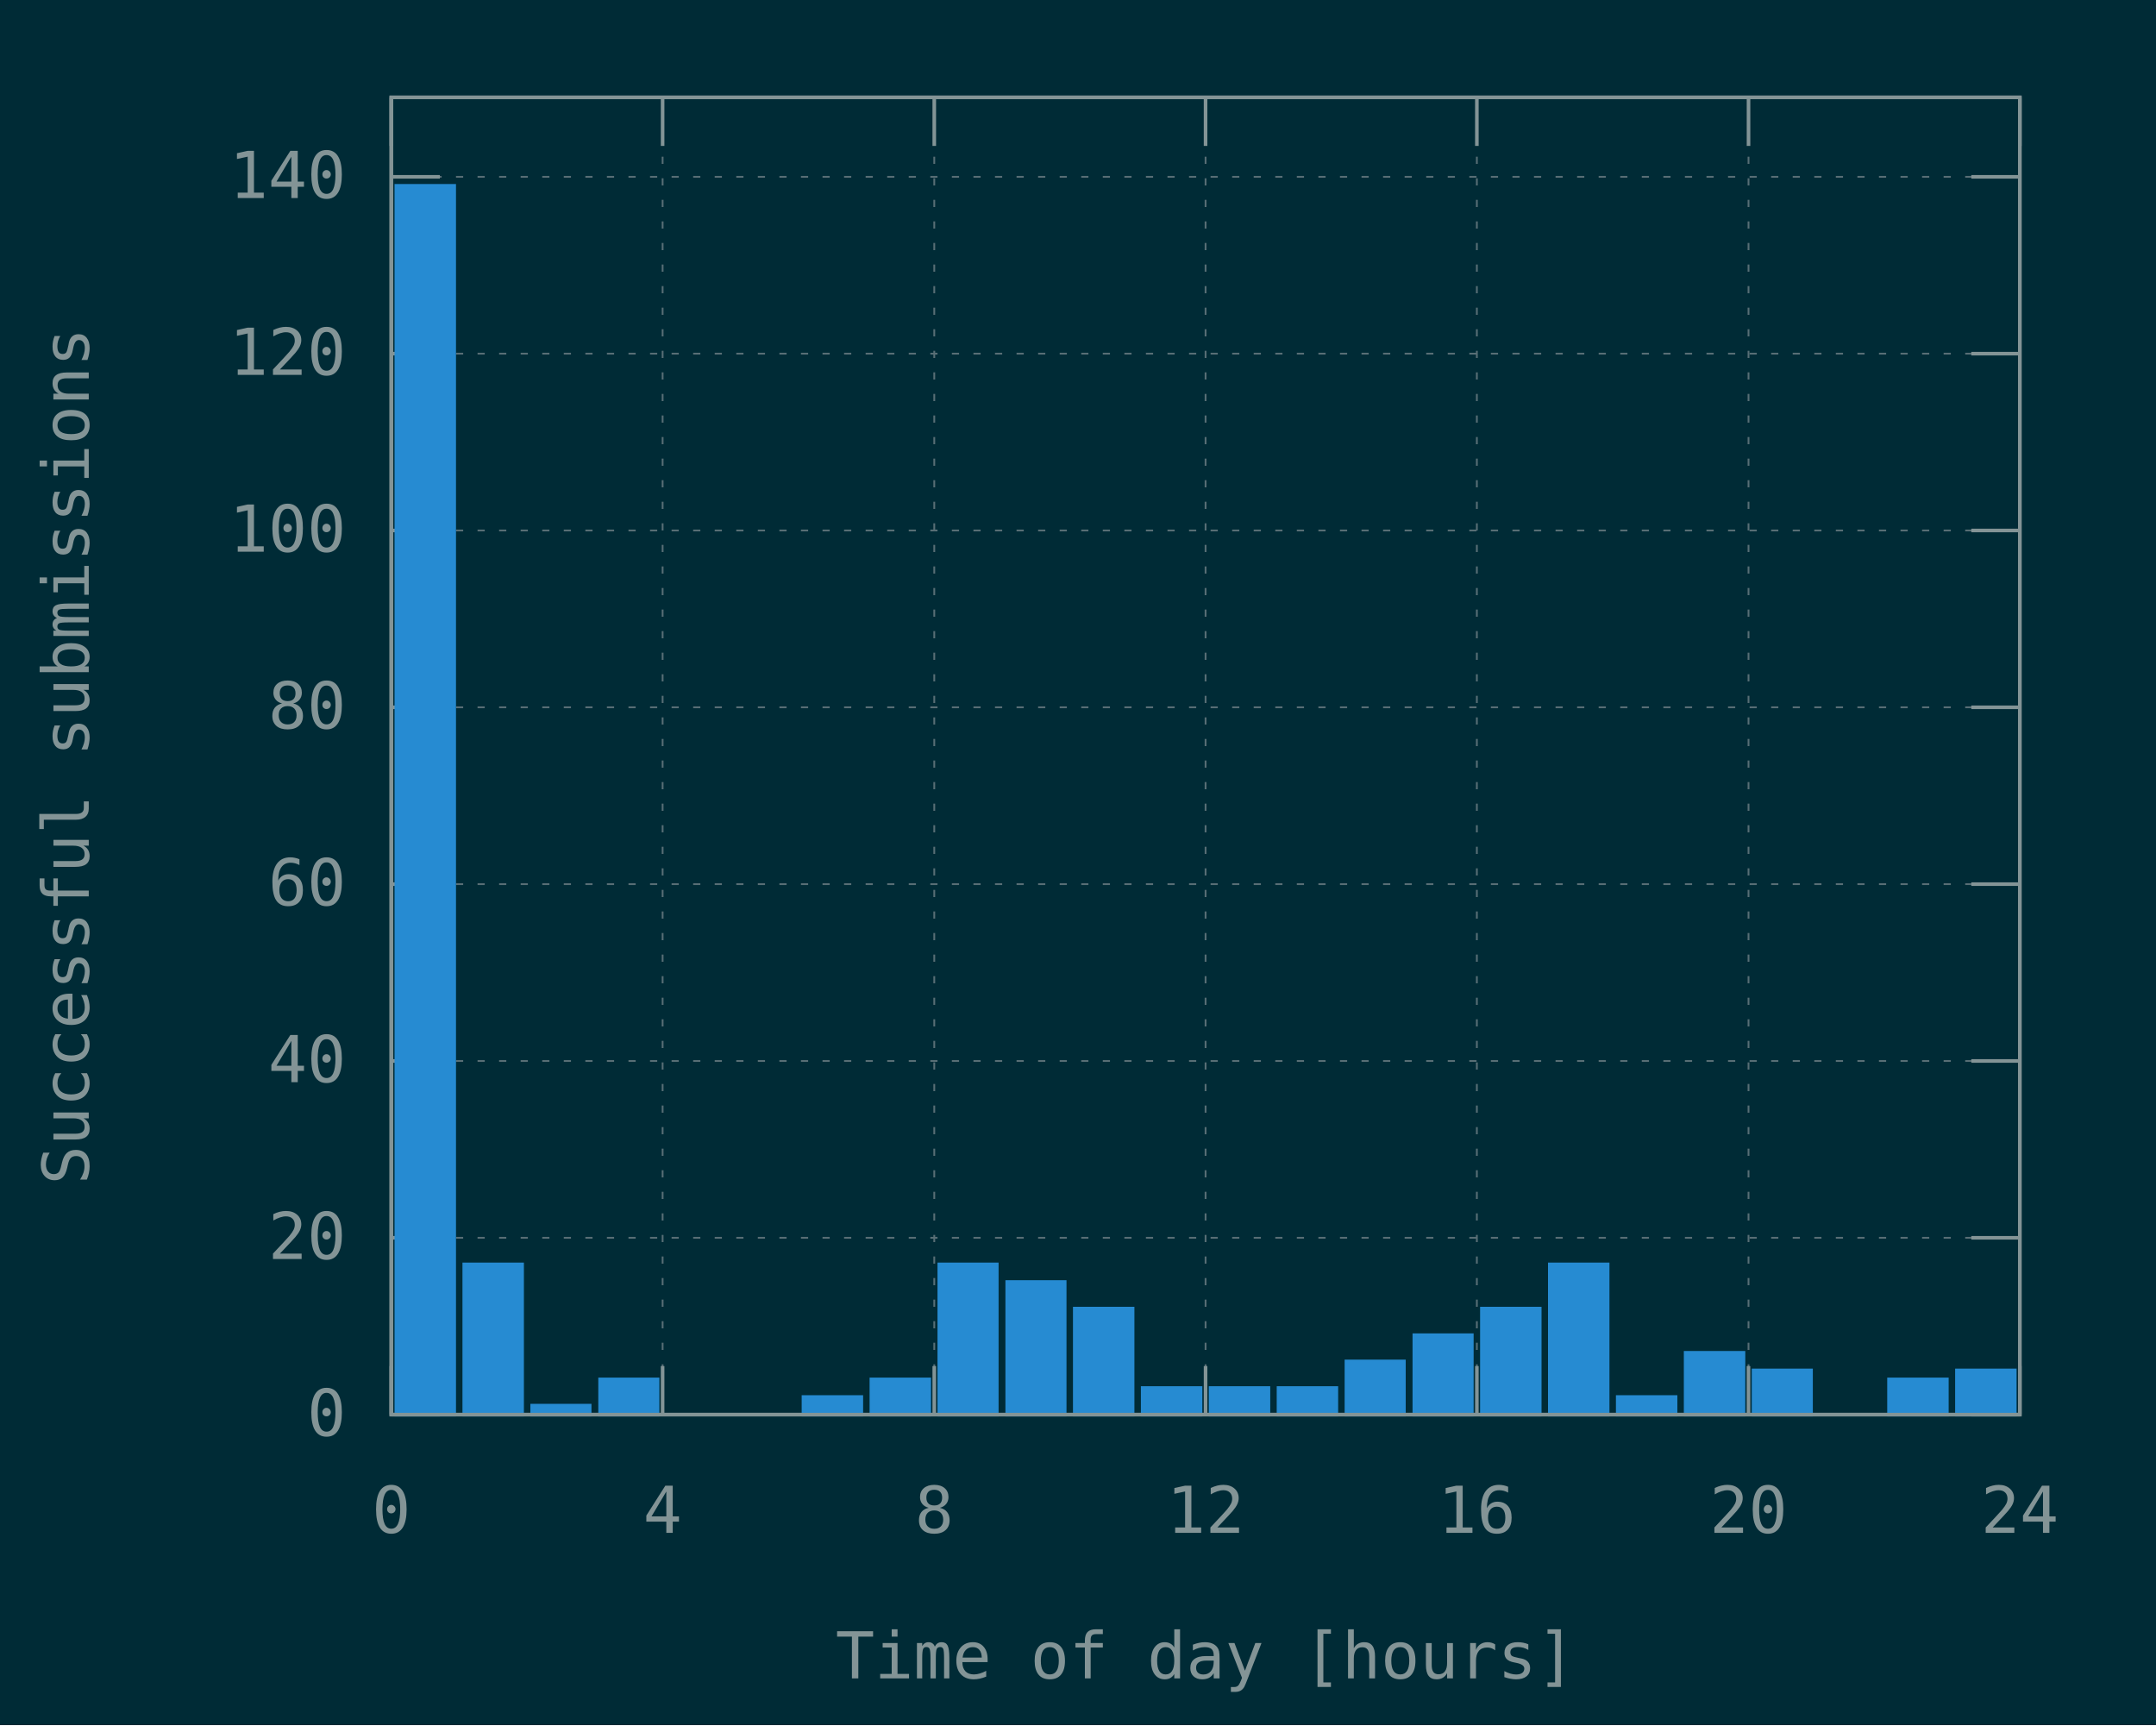
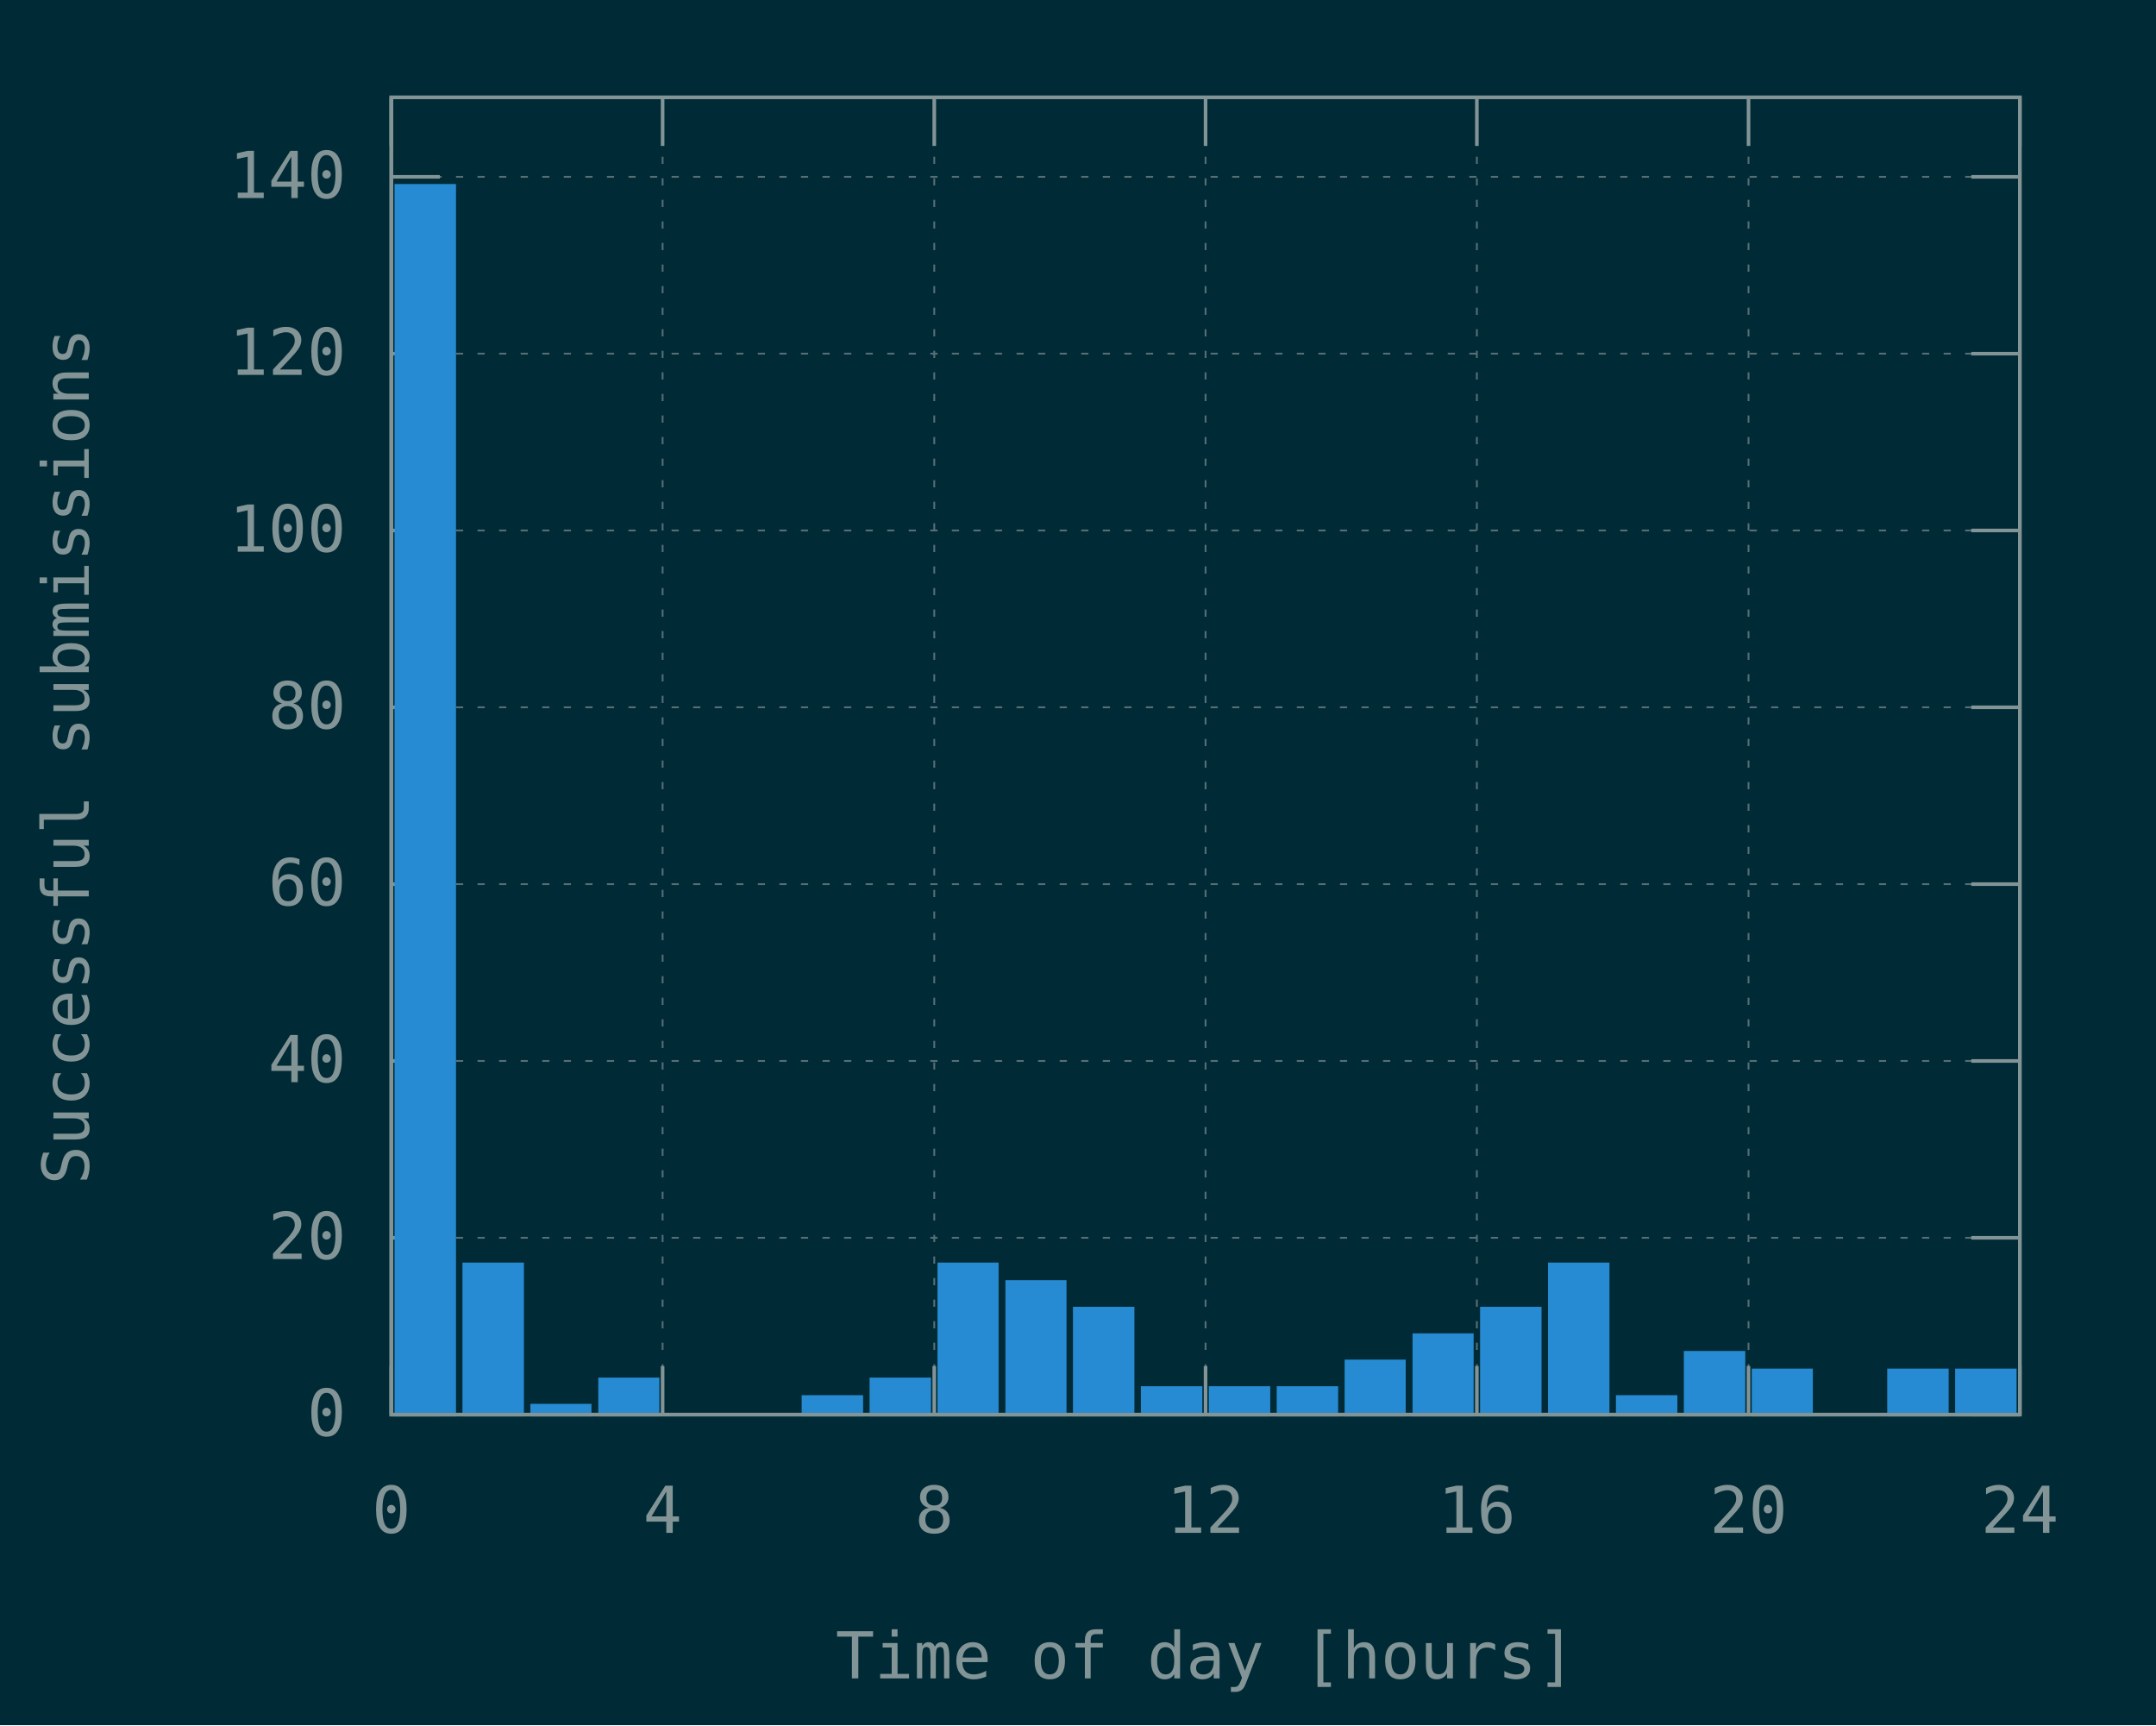
<svg xmlns="http://www.w3.org/2000/svg" xmlns:xlink="http://www.w3.org/1999/xlink" width="600" height="480" viewBox="0 0 600 480">
  <g id="gnuplot_canvas">
    <rect x="0" y="0" width="600" height="480" fill="#002b36" />
    <defs>
      <circle id="gpDot" r="0.5" stroke-width="0.5" stroke="currentColor" />
      <path id="gpPt0" stroke-width="0.148" stroke="currentColor" d="M-1,0 h2 M0,-1 v2" />
      <path id="gpPt1" stroke-width="0.148" stroke="currentColor" d="M-1,-1 L1,1 M1,-1 L-1,1" />
      <path id="gpPt2" stroke-width="0.148" stroke="currentColor" d="M-1,0 L1,0 M0,-1 L0,1 M-1,-1 L1,1 M-1,1 L1,-1" />
      <rect id="gpPt3" stroke-width="0.148" stroke="currentColor" x="-1" y="-1" width="2" height="2" />
      <rect id="gpPt4" stroke-width="0.148" stroke="currentColor" fill="currentColor" x="-1" y="-1" width="2" height="2" />
      <circle id="gpPt5" stroke-width="0.148" stroke="currentColor" cx="0" cy="0" r="1" />
      <use xlink:href="#gpPt5" id="gpPt6" fill="currentColor" stroke="none" />
      <path id="gpPt7" stroke-width="0.148" stroke="currentColor" d="M0,-1.33 L-1.33,0.67 L1.33,0.67 z" />
      <use xlink:href="#gpPt7" id="gpPt8" fill="currentColor" stroke="none" />
      <use xlink:href="#gpPt7" id="gpPt9" stroke="currentColor" transform="rotate(180)" />
      <use xlink:href="#gpPt9" id="gpPt10" fill="currentColor" stroke="none" />
      <use xlink:href="#gpPt3" id="gpPt11" stroke="currentColor" transform="rotate(45)" />
      <use xlink:href="#gpPt11" id="gpPt12" fill="currentColor" stroke="none" />
      <path id="gpPt13" stroke-width="0.148" stroke="currentColor" d="M0,1.330 L1.265,0.411 L0.782,-1.067 L-0.782,-1.076 L-1.265,0.411 z" />
      <use xlink:href="#gpPt13" id="gpPt14" fill="currentColor" stroke="none" />
      <filter id="textbox" filterUnits="objectBoundingBox" x="0" y="0" height="1" width="1">
        <feFlood flood-color="#002B36" flood-opacity="1" result="bgnd" />
        <feComposite in="SourceGraphic" in2="bgnd" operator="atop" />
      </filter>
      <filter id="greybox" filterUnits="objectBoundingBox" x="0" y="0" height="1" width="1">
        <feFlood flood-color="lightgrey" flood-opacity="1" result="grey" />
        <feComposite in="SourceGraphic" in2="grey" operator="atop" />
      </filter>
    </defs>
    <g fill="none" color="#002B36" stroke="currentColor" stroke-width="1.00" stroke-linecap="butt" stroke-linejoin="miter">
</g>
    <g fill="none" color="black" stroke="currentColor" stroke-width="1.00" stroke-linecap="butt" stroke-linejoin="miter">
</g>
    <g fill="none" color="black" stroke="rgb(131, 148, 150)" stroke-width="0.50" stroke-linecap="butt" stroke-linejoin="miter">
</g>
    <g fill="none" color="gray" stroke="currentColor" stroke-width="0.50" stroke-linecap="butt" stroke-linejoin="miter">
      <path stroke="rgb( 88, 110, 117)" stroke-dasharray="2,4" class="gridline" d="M108.9,393.6 L562.1,393.6  " />
    </g>
    <g fill="none" color="gray" stroke="rgb( 88, 110, 117)" stroke-width="1.00" stroke-linecap="butt" stroke-linejoin="miter">
</g>
    <g fill="none" color="black" stroke="currentColor" stroke-width="1.00" stroke-linecap="butt" stroke-linejoin="miter">
      <path stroke="rgb(131, 148, 150)" d="M108.9,393.6 L122.4,393.6 M562.1,393.6 L548.6,393.6  " />
      <g transform="translate(96.3,399.5)" stroke="none" fill="rgb(131,148,150)" font-family="Inconsolata" font-size="18.00" text-anchor="end">
        <text>
          <tspan font-family="Inconsolata"> 0</tspan>
        </text>
      </g>
    </g>
    <g fill="none" color="black" stroke="currentColor" stroke-width="1.00" stroke-linecap="butt" stroke-linejoin="miter">
</g>
    <g fill="none" color="black" stroke="rgb(131, 148, 150)" stroke-width="0.50" stroke-linecap="butt" stroke-linejoin="miter">
</g>
    <g fill="none" color="gray" stroke="currentColor" stroke-width="0.50" stroke-linecap="butt" stroke-linejoin="miter">
      <path stroke="rgb( 88, 110, 117)" stroke-dasharray="2,4" class="gridline" d="M108.9,344.4 L562.1,344.4  " />
    </g>
    <g fill="none" color="gray" stroke="rgb( 88, 110, 117)" stroke-width="1.00" stroke-linecap="butt" stroke-linejoin="miter">
</g>
    <g fill="none" color="black" stroke="currentColor" stroke-width="1.00" stroke-linecap="butt" stroke-linejoin="miter">
      <path stroke="rgb(131, 148, 150)" d="M108.9,344.4 L122.4,344.4 M562.1,344.4 L548.6,344.4  " />
      <g transform="translate(96.3,350.3)" stroke="none" fill="rgb(131,148,150)" font-family="Inconsolata" font-size="18.00" text-anchor="end">
        <text>
          <tspan font-family="Inconsolata"> 20</tspan>
        </text>
      </g>
    </g>
    <g fill="none" color="black" stroke="currentColor" stroke-width="1.00" stroke-linecap="butt" stroke-linejoin="miter">
</g>
    <g fill="none" color="black" stroke="rgb(131, 148, 150)" stroke-width="0.50" stroke-linecap="butt" stroke-linejoin="miter">
</g>
    <g fill="none" color="gray" stroke="currentColor" stroke-width="0.50" stroke-linecap="butt" stroke-linejoin="miter">
      <path stroke="rgb( 88, 110, 117)" stroke-dasharray="2,4" class="gridline" d="M108.9,295.2 L562.1,295.2  " />
    </g>
    <g fill="none" color="gray" stroke="rgb( 88, 110, 117)" stroke-width="1.00" stroke-linecap="butt" stroke-linejoin="miter">
</g>
    <g fill="none" color="black" stroke="currentColor" stroke-width="1.00" stroke-linecap="butt" stroke-linejoin="miter">
      <path stroke="rgb(131, 148, 150)" d="M108.9,295.2 L122.4,295.2 M562.1,295.2 L548.6,295.2  " />
      <g transform="translate(96.3,301.1)" stroke="none" fill="rgb(131,148,150)" font-family="Inconsolata" font-size="18.00" text-anchor="end">
        <text>
          <tspan font-family="Inconsolata"> 40</tspan>
        </text>
      </g>
    </g>
    <g fill="none" color="black" stroke="currentColor" stroke-width="1.00" stroke-linecap="butt" stroke-linejoin="miter">
</g>
    <g fill="none" color="black" stroke="rgb(131, 148, 150)" stroke-width="0.50" stroke-linecap="butt" stroke-linejoin="miter">
</g>
    <g fill="none" color="gray" stroke="currentColor" stroke-width="0.50" stroke-linecap="butt" stroke-linejoin="miter">
      <path stroke="rgb( 88, 110, 117)" stroke-dasharray="2,4" class="gridline" d="M108.9,246.0 L562.1,246.0  " />
    </g>
    <g fill="none" color="gray" stroke="rgb( 88, 110, 117)" stroke-width="1.00" stroke-linecap="butt" stroke-linejoin="miter">
</g>
    <g fill="none" color="black" stroke="currentColor" stroke-width="1.00" stroke-linecap="butt" stroke-linejoin="miter">
      <path stroke="rgb(131, 148, 150)" d="M108.9,246.0 L122.4,246.0 M562.1,246.0 L548.6,246.0  " />
      <g transform="translate(96.3,251.9)" stroke="none" fill="rgb(131,148,150)" font-family="Inconsolata" font-size="18.00" text-anchor="end">
        <text>
          <tspan font-family="Inconsolata"> 60</tspan>
        </text>
      </g>
    </g>
    <g fill="none" color="black" stroke="currentColor" stroke-width="1.00" stroke-linecap="butt" stroke-linejoin="miter">
</g>
    <g fill="none" color="black" stroke="rgb(131, 148, 150)" stroke-width="0.50" stroke-linecap="butt" stroke-linejoin="miter">
</g>
    <g fill="none" color="gray" stroke="currentColor" stroke-width="0.50" stroke-linecap="butt" stroke-linejoin="miter">
      <path stroke="rgb( 88, 110, 117)" stroke-dasharray="2,4" class="gridline" d="M108.9,196.8 L562.1,196.8  " />
    </g>
    <g fill="none" color="gray" stroke="rgb( 88, 110, 117)" stroke-width="1.00" stroke-linecap="butt" stroke-linejoin="miter">
</g>
    <g fill="none" color="black" stroke="currentColor" stroke-width="1.00" stroke-linecap="butt" stroke-linejoin="miter">
      <path stroke="rgb(131, 148, 150)" d="M108.9,196.8 L122.4,196.8 M562.1,196.8 L548.6,196.8  " />
      <g transform="translate(96.3,202.7)" stroke="none" fill="rgb(131,148,150)" font-family="Inconsolata" font-size="18.00" text-anchor="end">
        <text>
          <tspan font-family="Inconsolata"> 80</tspan>
        </text>
      </g>
    </g>
    <g fill="none" color="black" stroke="currentColor" stroke-width="1.00" stroke-linecap="butt" stroke-linejoin="miter">
</g>
    <g fill="none" color="black" stroke="rgb(131, 148, 150)" stroke-width="0.50" stroke-linecap="butt" stroke-linejoin="miter">
</g>
    <g fill="none" color="gray" stroke="currentColor" stroke-width="0.50" stroke-linecap="butt" stroke-linejoin="miter">
      <path stroke="rgb( 88, 110, 117)" stroke-dasharray="2,4" class="gridline" d="M108.9,147.6 L562.1,147.6  " />
    </g>
    <g fill="none" color="gray" stroke="rgb( 88, 110, 117)" stroke-width="1.00" stroke-linecap="butt" stroke-linejoin="miter">
</g>
    <g fill="none" color="black" stroke="currentColor" stroke-width="1.00" stroke-linecap="butt" stroke-linejoin="miter">
      <path stroke="rgb(131, 148, 150)" d="M108.9,147.6 L122.4,147.6 M562.1,147.6 L548.6,147.6  " />
      <g transform="translate(96.3,153.5)" stroke="none" fill="rgb(131,148,150)" font-family="Inconsolata" font-size="18.00" text-anchor="end">
        <text>
          <tspan font-family="Inconsolata"> 100</tspan>
        </text>
      </g>
    </g>
    <g fill="none" color="black" stroke="currentColor" stroke-width="1.00" stroke-linecap="butt" stroke-linejoin="miter">
</g>
    <g fill="none" color="black" stroke="rgb(131, 148, 150)" stroke-width="0.50" stroke-linecap="butt" stroke-linejoin="miter">
</g>
    <g fill="none" color="gray" stroke="currentColor" stroke-width="0.50" stroke-linecap="butt" stroke-linejoin="miter">
      <path stroke="rgb( 88, 110, 117)" stroke-dasharray="2,4" class="gridline" d="M108.9,98.4 L562.1,98.4  " />
    </g>
    <g fill="none" color="gray" stroke="rgb( 88, 110, 117)" stroke-width="1.00" stroke-linecap="butt" stroke-linejoin="miter">
</g>
    <g fill="none" color="black" stroke="currentColor" stroke-width="1.00" stroke-linecap="butt" stroke-linejoin="miter">
      <path stroke="rgb(131, 148, 150)" d="M108.9,98.4 L122.4,98.4 M562.1,98.4 L548.6,98.4  " />
      <g transform="translate(96.3,104.3)" stroke="none" fill="rgb(131,148,150)" font-family="Inconsolata" font-size="18.00" text-anchor="end">
        <text>
          <tspan font-family="Inconsolata"> 120</tspan>
        </text>
      </g>
    </g>
    <g fill="none" color="black" stroke="currentColor" stroke-width="1.00" stroke-linecap="butt" stroke-linejoin="miter">
</g>
    <g fill="none" color="black" stroke="rgb(131, 148, 150)" stroke-width="0.50" stroke-linecap="butt" stroke-linejoin="miter">
</g>
    <g fill="none" color="gray" stroke="currentColor" stroke-width="0.50" stroke-linecap="butt" stroke-linejoin="miter">
      <path stroke="rgb( 88, 110, 117)" stroke-dasharray="2,4" class="gridline" d="M108.9,49.2 L562.1,49.2  " />
    </g>
    <g fill="none" color="gray" stroke="rgb( 88, 110, 117)" stroke-width="1.00" stroke-linecap="butt" stroke-linejoin="miter">
</g>
    <g fill="none" color="black" stroke="currentColor" stroke-width="1.00" stroke-linecap="butt" stroke-linejoin="miter">
      <path stroke="rgb(131, 148, 150)" d="M108.9,49.2 L122.4,49.2 M562.1,49.2 L548.6,49.2  " />
      <g transform="translate(96.3,55.1)" stroke="none" fill="rgb(131,148,150)" font-family="Inconsolata" font-size="18.00" text-anchor="end">
        <text>
          <tspan font-family="Inconsolata"> 140</tspan>
        </text>
      </g>
    </g>
    <g fill="none" color="black" stroke="currentColor" stroke-width="1.00" stroke-linecap="butt" stroke-linejoin="miter">
</g>
    <g fill="none" color="black" stroke="rgb(131, 148, 150)" stroke-width="0.50" stroke-linecap="butt" stroke-linejoin="miter">
</g>
    <g fill="none" color="gray" stroke="currentColor" stroke-width="0.50" stroke-linecap="butt" stroke-linejoin="miter">
      <path stroke="rgb( 88, 110, 117)" stroke-dasharray="2,4" class="gridline" d="M108.9,393.6 L108.9,27.1  " />
    </g>
    <g fill="none" color="gray" stroke="rgb( 88, 110, 117)" stroke-width="1.00" stroke-linecap="butt" stroke-linejoin="miter">
</g>
    <g fill="none" color="black" stroke="currentColor" stroke-width="1.00" stroke-linecap="butt" stroke-linejoin="miter">
      <path stroke="rgb(131, 148, 150)" d="M108.9,393.6 L108.9,380.1 M108.9,27.1 L108.9,40.6  " />
      <g transform="translate(108.9,426.5)" stroke="none" fill="rgb(131,148,150)" font-family="Inconsolata" font-size="18.00" text-anchor="middle">
        <text>
          <tspan font-family="Inconsolata"> 0</tspan>
        </text>
      </g>
    </g>
    <g fill="none" color="black" stroke="currentColor" stroke-width="1.00" stroke-linecap="butt" stroke-linejoin="miter">
</g>
    <g fill="none" color="black" stroke="rgb(131, 148, 150)" stroke-width="0.50" stroke-linecap="butt" stroke-linejoin="miter">
</g>
    <g fill="none" color="gray" stroke="currentColor" stroke-width="0.50" stroke-linecap="butt" stroke-linejoin="miter">
      <path stroke="rgb( 88, 110, 117)" stroke-dasharray="2,4" class="gridline" d="M184.4,393.6 L184.4,27.1  " />
    </g>
    <g fill="none" color="gray" stroke="rgb( 88, 110, 117)" stroke-width="1.00" stroke-linecap="butt" stroke-linejoin="miter">
</g>
    <g fill="none" color="black" stroke="currentColor" stroke-width="1.00" stroke-linecap="butt" stroke-linejoin="miter">
      <path stroke="rgb(131, 148, 150)" d="M184.4,393.6 L184.4,380.1 M184.4,27.1 L184.4,40.6  " />
      <g transform="translate(184.4,426.5)" stroke="none" fill="rgb(131,148,150)" font-family="Inconsolata" font-size="18.00" text-anchor="middle">
        <text>
          <tspan font-family="Inconsolata"> 4</tspan>
        </text>
      </g>
    </g>
    <g fill="none" color="black" stroke="currentColor" stroke-width="1.00" stroke-linecap="butt" stroke-linejoin="miter">
</g>
    <g fill="none" color="black" stroke="rgb(131, 148, 150)" stroke-width="0.50" stroke-linecap="butt" stroke-linejoin="miter">
</g>
    <g fill="none" color="gray" stroke="currentColor" stroke-width="0.50" stroke-linecap="butt" stroke-linejoin="miter">
      <path stroke="rgb( 88, 110, 117)" stroke-dasharray="2,4" class="gridline" d="M260.0,393.6 L260.0,27.1  " />
    </g>
    <g fill="none" color="gray" stroke="rgb( 88, 110, 117)" stroke-width="1.00" stroke-linecap="butt" stroke-linejoin="miter">
</g>
    <g fill="none" color="black" stroke="currentColor" stroke-width="1.00" stroke-linecap="butt" stroke-linejoin="miter">
      <path stroke="rgb(131, 148, 150)" d="M260.0,393.6 L260.0,380.1 M260.0,27.1 L260.0,40.6  " />
      <g transform="translate(260.0,426.5)" stroke="none" fill="rgb(131,148,150)" font-family="Inconsolata" font-size="18.00" text-anchor="middle">
        <text>
          <tspan font-family="Inconsolata"> 8</tspan>
        </text>
      </g>
    </g>
    <g fill="none" color="black" stroke="currentColor" stroke-width="1.00" stroke-linecap="butt" stroke-linejoin="miter">
</g>
    <g fill="none" color="black" stroke="rgb(131, 148, 150)" stroke-width="0.50" stroke-linecap="butt" stroke-linejoin="miter">
</g>
    <g fill="none" color="gray" stroke="currentColor" stroke-width="0.50" stroke-linecap="butt" stroke-linejoin="miter">
      <path stroke="rgb( 88, 110, 117)" stroke-dasharray="2,4" class="gridline" d="M335.5,393.6 L335.5,27.1  " />
    </g>
    <g fill="none" color="gray" stroke="rgb( 88, 110, 117)" stroke-width="1.00" stroke-linecap="butt" stroke-linejoin="miter">
</g>
    <g fill="none" color="black" stroke="currentColor" stroke-width="1.00" stroke-linecap="butt" stroke-linejoin="miter">
      <path stroke="rgb(131, 148, 150)" d="M335.5,393.6 L335.5,380.1 M335.5,27.1 L335.5,40.6  " />
      <g transform="translate(335.5,426.5)" stroke="none" fill="rgb(131,148,150)" font-family="Inconsolata" font-size="18.00" text-anchor="middle">
        <text>
          <tspan font-family="Inconsolata"> 12</tspan>
        </text>
      </g>
    </g>
    <g fill="none" color="black" stroke="currentColor" stroke-width="1.00" stroke-linecap="butt" stroke-linejoin="miter">
</g>
    <g fill="none" color="black" stroke="rgb(131, 148, 150)" stroke-width="0.50" stroke-linecap="butt" stroke-linejoin="miter">
</g>
    <g fill="none" color="gray" stroke="currentColor" stroke-width="0.50" stroke-linecap="butt" stroke-linejoin="miter">
      <path stroke="rgb( 88, 110, 117)" stroke-dasharray="2,4" class="gridline" d="M411.0,393.6 L411.0,27.1  " />
    </g>
    <g fill="none" color="gray" stroke="rgb( 88, 110, 117)" stroke-width="1.00" stroke-linecap="butt" stroke-linejoin="miter">
</g>
    <g fill="none" color="black" stroke="currentColor" stroke-width="1.00" stroke-linecap="butt" stroke-linejoin="miter">
      <path stroke="rgb(131, 148, 150)" d="M411.0,393.6 L411.0,380.1 M411.0,27.1 L411.0,40.6  " />
      <g transform="translate(411.0,426.5)" stroke="none" fill="rgb(131,148,150)" font-family="Inconsolata" font-size="18.00" text-anchor="middle">
        <text>
          <tspan font-family="Inconsolata"> 16</tspan>
        </text>
      </g>
    </g>
    <g fill="none" color="black" stroke="currentColor" stroke-width="1.00" stroke-linecap="butt" stroke-linejoin="miter">
</g>
    <g fill="none" color="black" stroke="rgb(131, 148, 150)" stroke-width="0.50" stroke-linecap="butt" stroke-linejoin="miter">
</g>
    <g fill="none" color="gray" stroke="currentColor" stroke-width="0.50" stroke-linecap="butt" stroke-linejoin="miter">
      <path stroke="rgb( 88, 110, 117)" stroke-dasharray="2,4" class="gridline" d="M486.6,393.6 L486.6,40.6 L486.6,27.1  " />
    </g>
    <g fill="none" color="gray" stroke="rgb( 88, 110, 117)" stroke-width="1.00" stroke-linecap="butt" stroke-linejoin="miter">
</g>
    <g fill="none" color="black" stroke="currentColor" stroke-width="1.00" stroke-linecap="butt" stroke-linejoin="miter">
      <path stroke="rgb(131, 148, 150)" d="M486.6,393.6 L486.6,380.1 M486.6,27.1 L486.6,40.6  " />
      <g transform="translate(486.6,426.5)" stroke="none" fill="rgb(131,148,150)" font-family="Inconsolata" font-size="18.00" text-anchor="middle">
        <text>
          <tspan font-family="Inconsolata"> 20</tspan>
        </text>
      </g>
    </g>
    <g fill="none" color="black" stroke="currentColor" stroke-width="1.00" stroke-linecap="butt" stroke-linejoin="miter">
</g>
    <g fill="none" color="black" stroke="rgb(131, 148, 150)" stroke-width="0.50" stroke-linecap="butt" stroke-linejoin="miter">
</g>
    <g fill="none" color="gray" stroke="currentColor" stroke-width="0.50" stroke-linecap="butt" stroke-linejoin="miter">
      <path stroke="rgb( 88, 110, 117)" stroke-dasharray="2,4" class="gridline" d="M562.1,393.6 L562.1,27.1  " />
    </g>
    <g fill="none" color="gray" stroke="rgb( 88, 110, 117)" stroke-width="1.00" stroke-linecap="butt" stroke-linejoin="miter">
</g>
    <g fill="none" color="black" stroke="currentColor" stroke-width="1.00" stroke-linecap="butt" stroke-linejoin="miter">
      <path stroke="rgb(131, 148, 150)" d="M562.1,393.6 L562.1,380.1 M562.1,27.1 L562.1,40.6  " />
      <g transform="translate(562.1,426.5)" stroke="none" fill="rgb(131,148,150)" font-family="Inconsolata" font-size="18.00" text-anchor="middle">
        <text>
          <tspan font-family="Inconsolata"> 24</tspan>
        </text>
      </g>
    </g>
    <g fill="none" color="black" stroke="currentColor" stroke-width="1.00" stroke-linecap="butt" stroke-linejoin="miter">
</g>
    <g fill="none" color="black" stroke="currentColor" stroke-width="1.00" stroke-linecap="butt" stroke-linejoin="miter">
      <path stroke="rgb(131, 148, 150)" d="M108.9,27.1 L108.9,393.6 L562.1,393.6 L562.1,27.1 L108.9,27.1 Z  " />
    </g>
    <g fill="none" color="black" stroke="currentColor" stroke-width="1.00" stroke-linecap="butt" stroke-linejoin="miter">
      <g transform="translate(24.7,210.4) rotate(270)" stroke="none" fill="rgb(131,148,150)" font-family="Inconsolata" font-size="18.00" text-anchor="middle">
        <text>
          <tspan font-family="Inconsolata">Successful submissions</tspan>
        </text>
      </g>
    </g>
    <g fill="none" color="black" stroke="currentColor" stroke-width="1.00" stroke-linecap="butt" stroke-linejoin="miter">
      <g transform="translate(335.5,467.0)" stroke="none" fill="rgb(131,148,150)" font-family="Inconsolata" font-size="18.00" text-anchor="middle">
        <text>
          <tspan font-family="Inconsolata">Time of day [hours]</tspan>
        </text>
      </g>
    </g>
    <g fill="none" color="black" stroke="currentColor" stroke-width="1.00" stroke-linecap="butt" stroke-linejoin="miter">
</g>
    <g id="gnuplot_plot_1">
      <g fill="none" color="black" stroke="currentColor" stroke-width="1.00" stroke-linecap="butt" stroke-linejoin="miter">
        <g stroke="none" shape-rendering="crispEdges">
          <polygon fill="rgb( 38, 139, 210)" points="110.3,393.6 126.5,393.6 126.5,51.6 110.3,51.6 " />
        </g>
        <path stroke="rgb( 38, 139, 210)" d="M110.3,393.6 L110.3,51.7 L126.4,51.7 L126.4,393.6 L110.3,393.6 Z  " />
        <g stroke="none" shape-rendering="crispEdges">
          <polygon fill="rgb( 38, 139, 210)" points="129.2,393.6 145.4,393.6 145.4,351.7 129.2,351.7 " />
        </g>
        <path stroke="rgb( 38, 139, 210)" d="M129.2,393.6 L129.2,351.8 L145.3,351.8 L145.3,393.6 L129.2,393.6 Z  " />
        <g stroke="none" shape-rendering="crispEdges">
          <polygon fill="rgb( 38, 139, 210)" points="148.1,393.6 164.2,393.6 164.2,391.0 148.1,391.0 " />
        </g>
        <path stroke="rgb( 38, 139, 210)" d="M148.1,393.6 L148.1,391.1 L164.1,391.1 L164.1,393.6 L148.1,393.6 Z  " />
        <g stroke="none" shape-rendering="crispEdges">
          <polygon fill="rgb( 38, 139, 210)" points="167.0,393.6 183.1,393.6 183.1,383.7 167.0,383.7 " />
        </g>
        <path stroke="rgb( 38, 139, 210)" d="M167.0,393.6 L167.0,383.8 L183.0,383.8 L183.0,393.6 L167.0,393.6 Z  " />
        <g stroke="none" shape-rendering="crispEdges">
          <polygon fill="rgb( 38, 139, 210)" points="223.6,393.6 239.8,393.6 239.8,388.6 223.6,388.6 " />
        </g>
        <path stroke="rgb( 38, 139, 210)" d="M223.6,393.6 L223.6,388.7 L239.7,388.7 L239.7,393.6 L223.6,393.6 Z  " />
        <g stroke="none" shape-rendering="crispEdges">
          <polygon fill="rgb( 38, 139, 210)" points="242.5,393.6 258.7,393.6 258.7,383.7 242.5,383.7 " />
        </g>
        <path stroke="rgb( 38, 139, 210)" d="M242.5,393.6 L242.5,383.8 L258.6,383.8 L258.6,393.6 L242.5,393.6 Z  " />
        <g stroke="none" shape-rendering="crispEdges">
          <polygon fill="rgb( 38, 139, 210)" points="261.4,393.6 277.5,393.6 277.5,351.7 261.4,351.7 " />
        </g>
        <path stroke="rgb( 38, 139, 210)" d="M261.4,393.6 L261.4,351.8 L277.4,351.8 L277.4,393.6 L261.4,393.6 Z  " />
        <g stroke="none" shape-rendering="crispEdges">
          <polygon fill="rgb( 38, 139, 210)" points="280.3,393.6 296.4,393.6 296.4,356.6 280.3,356.6 " />
        </g>
        <path stroke="rgb( 38, 139, 210)" d="M280.3,393.6 L280.3,356.7 L296.3,356.7 L296.3,393.6 L280.3,393.6 Z  " />
        <g stroke="none" shape-rendering="crispEdges">
          <polygon fill="rgb( 38, 139, 210)" points="299.1,393.6 315.3,393.6 315.3,364.0 299.1,364.0 " />
        </g>
        <path stroke="rgb( 38, 139, 210)" d="M299.1,393.6 L299.1,364.1 L315.2,364.1 L315.2,393.6 L299.1,393.6 Z  " />
        <g stroke="none" shape-rendering="crispEdges">
          <polygon fill="rgb( 38, 139, 210)" points="318.0,393.6 334.2,393.6 334.2,386.1 318.0,386.1 " />
        </g>
        <path stroke="rgb( 38, 139, 210)" d="M318.0,393.6 L318.0,386.2 L334.1,386.2 L334.1,393.6 L318.0,393.6 Z  " />
        <g stroke="none" shape-rendering="crispEdges">
          <polygon fill="rgb( 38, 139, 210)" points="336.9,393.6 353.1,393.6 353.1,386.1 336.9,386.1 " />
        </g>
        <path stroke="rgb( 38, 139, 210)" d="M336.9,393.6 L336.9,386.2 L353.0,386.2 L353.0,393.6 L336.9,393.6 Z  " />
        <g stroke="none" shape-rendering="crispEdges">
          <polygon fill="rgb( 38, 139, 210)" points="355.8,393.6 372.0,393.6 372.0,386.1 355.8,386.1 " />
        </g>
        <path stroke="rgb( 38, 139, 210)" d="M355.8,393.6 L355.8,386.2 L371.9,386.2 L371.9,393.6 L355.8,393.6 Z  " />
        <g stroke="none" shape-rendering="crispEdges">
          <polygon fill="rgb( 38, 139, 210)" points="374.7,393.6 390.8,393.6 390.8,378.7 374.7,378.7 " />
        </g>
        <path stroke="rgb( 38, 139, 210)" d="M374.7,393.6 L374.7,378.8 L390.7,378.8 L390.7,393.6 L374.7,393.6 Z  " />
        <g stroke="none" shape-rendering="crispEdges">
          <polygon fill="rgb( 38, 139, 210)" points="393.6,393.6 409.7,393.6 409.7,371.4 393.6,371.4 " />
        </g>
        <path stroke="rgb( 38, 139, 210)" d="M393.6,393.6 L393.6,371.5 L409.6,371.5 L409.6,393.6 L393.6,393.6 Z  " />
        <g stroke="none" shape-rendering="crispEdges">
          <polygon fill="rgb( 38, 139, 210)" points="412.4,393.6 428.6,393.6 428.6,364.0 412.4,364.0 " />
        </g>
        <path stroke="rgb( 38, 139, 210)" d="M412.4,393.6 L412.4,364.1 L428.5,364.1 L428.5,393.6 L412.4,393.6 Z  " />
        <g stroke="none" shape-rendering="crispEdges">
          <polygon fill="rgb( 38, 139, 210)" points="431.3,393.6 447.5,393.6 447.5,351.7 431.3,351.7 " />
        </g>
        <path stroke="rgb( 38, 139, 210)" d="M431.3,393.6 L431.3,351.8 L447.4,351.8 L447.4,393.6 L431.3,393.6 Z  " />
        <g stroke="none" shape-rendering="crispEdges">
          <polygon fill="rgb( 38, 139, 210)" points="450.2,393.6 466.4,393.6 466.4,388.6 450.2,388.6 " />
        </g>
        <path stroke="rgb( 38, 139, 210)" d="M450.2,393.6 L450.2,388.7 L466.3,388.7 L466.3,393.6 L450.2,393.6 Z  " />
        <g stroke="none" shape-rendering="crispEdges">
          <polygon fill="rgb( 38, 139, 210)" points="469.1,393.6 485.3,393.6 485.3,376.3 469.1,376.3 " />
        </g>
        <path stroke="rgb( 38, 139, 210)" d="M469.1,393.6 L469.1,376.4 L485.2,376.4 L485.2,393.6 L469.1,393.6 Z  " />
        <g stroke="none" shape-rendering="crispEdges">
          <polygon fill="rgb( 38, 139, 210)" points="488.0,393.6 504.1,393.6 504.1,381.2 488.0,381.2 " />
        </g>
        <path stroke="rgb( 38, 139, 210)" d="M488.0,393.6 L488.0,381.3 L504.0,381.3 L504.0,393.6 L488.0,393.6 Z  " />
        <g stroke="none" shape-rendering="crispEdges">
-           <polygon fill="rgb( 38, 139, 210)" points="525.7,393.6 541.9,393.6 541.9,383.7 525.7,383.7 " />
-         </g>
-         <path stroke="rgb( 38, 139, 210)" d="M525.7,393.6 L525.7,383.8 L541.8,383.8 L541.8,393.6 L525.7,393.6 Z  " />
+           <polygon fill="rgb( 38, 139, 210)" points="525.7,393.6 541.9,393.6 541.9,381.2 525.7,381.2 " />
+         </g>
+         <path stroke="rgb( 38, 139, 210)" d="M525.7,393.6 L525.7,381.3 L541.8,381.3 L541.8,393.6 L525.7,393.6 Z  " />
        <g stroke="none" shape-rendering="crispEdges">
          <polygon fill="rgb( 38, 139, 210)" points="544.6,393.6 560.8,393.6 560.8,381.2 544.6,381.2 " />
        </g>
        <path stroke="rgb( 38, 139, 210)" d="M544.6,393.6 L544.6,381.3 L560.7,381.3 L560.7,393.6 L544.6,393.6 Z  " />
      </g>
    </g>
    <g fill="none" color="#002B36" stroke="rgb( 38, 139, 210)" stroke-width="2.00" stroke-linecap="butt" stroke-linejoin="miter">
</g>
    <g fill="none" color="black" stroke="currentColor" stroke-width="2.00" stroke-linecap="butt" stroke-linejoin="miter">
</g>
    <g fill="none" color="black" stroke="black" stroke-width="1.00" stroke-linecap="butt" stroke-linejoin="miter">
</g>
    <g fill="none" color="black" stroke="currentColor" stroke-width="1.00" stroke-linecap="butt" stroke-linejoin="miter">
      <path stroke="rgb(131, 148, 150)" d="M108.9,27.1 L108.9,393.6 L562.1,393.6 L562.1,27.1 L108.9,27.1 Z  " />
    </g>
    <g fill="none" color="black" stroke="currentColor" stroke-width="1.00" stroke-linecap="butt" stroke-linejoin="miter">
</g>
  </g>
</svg>
